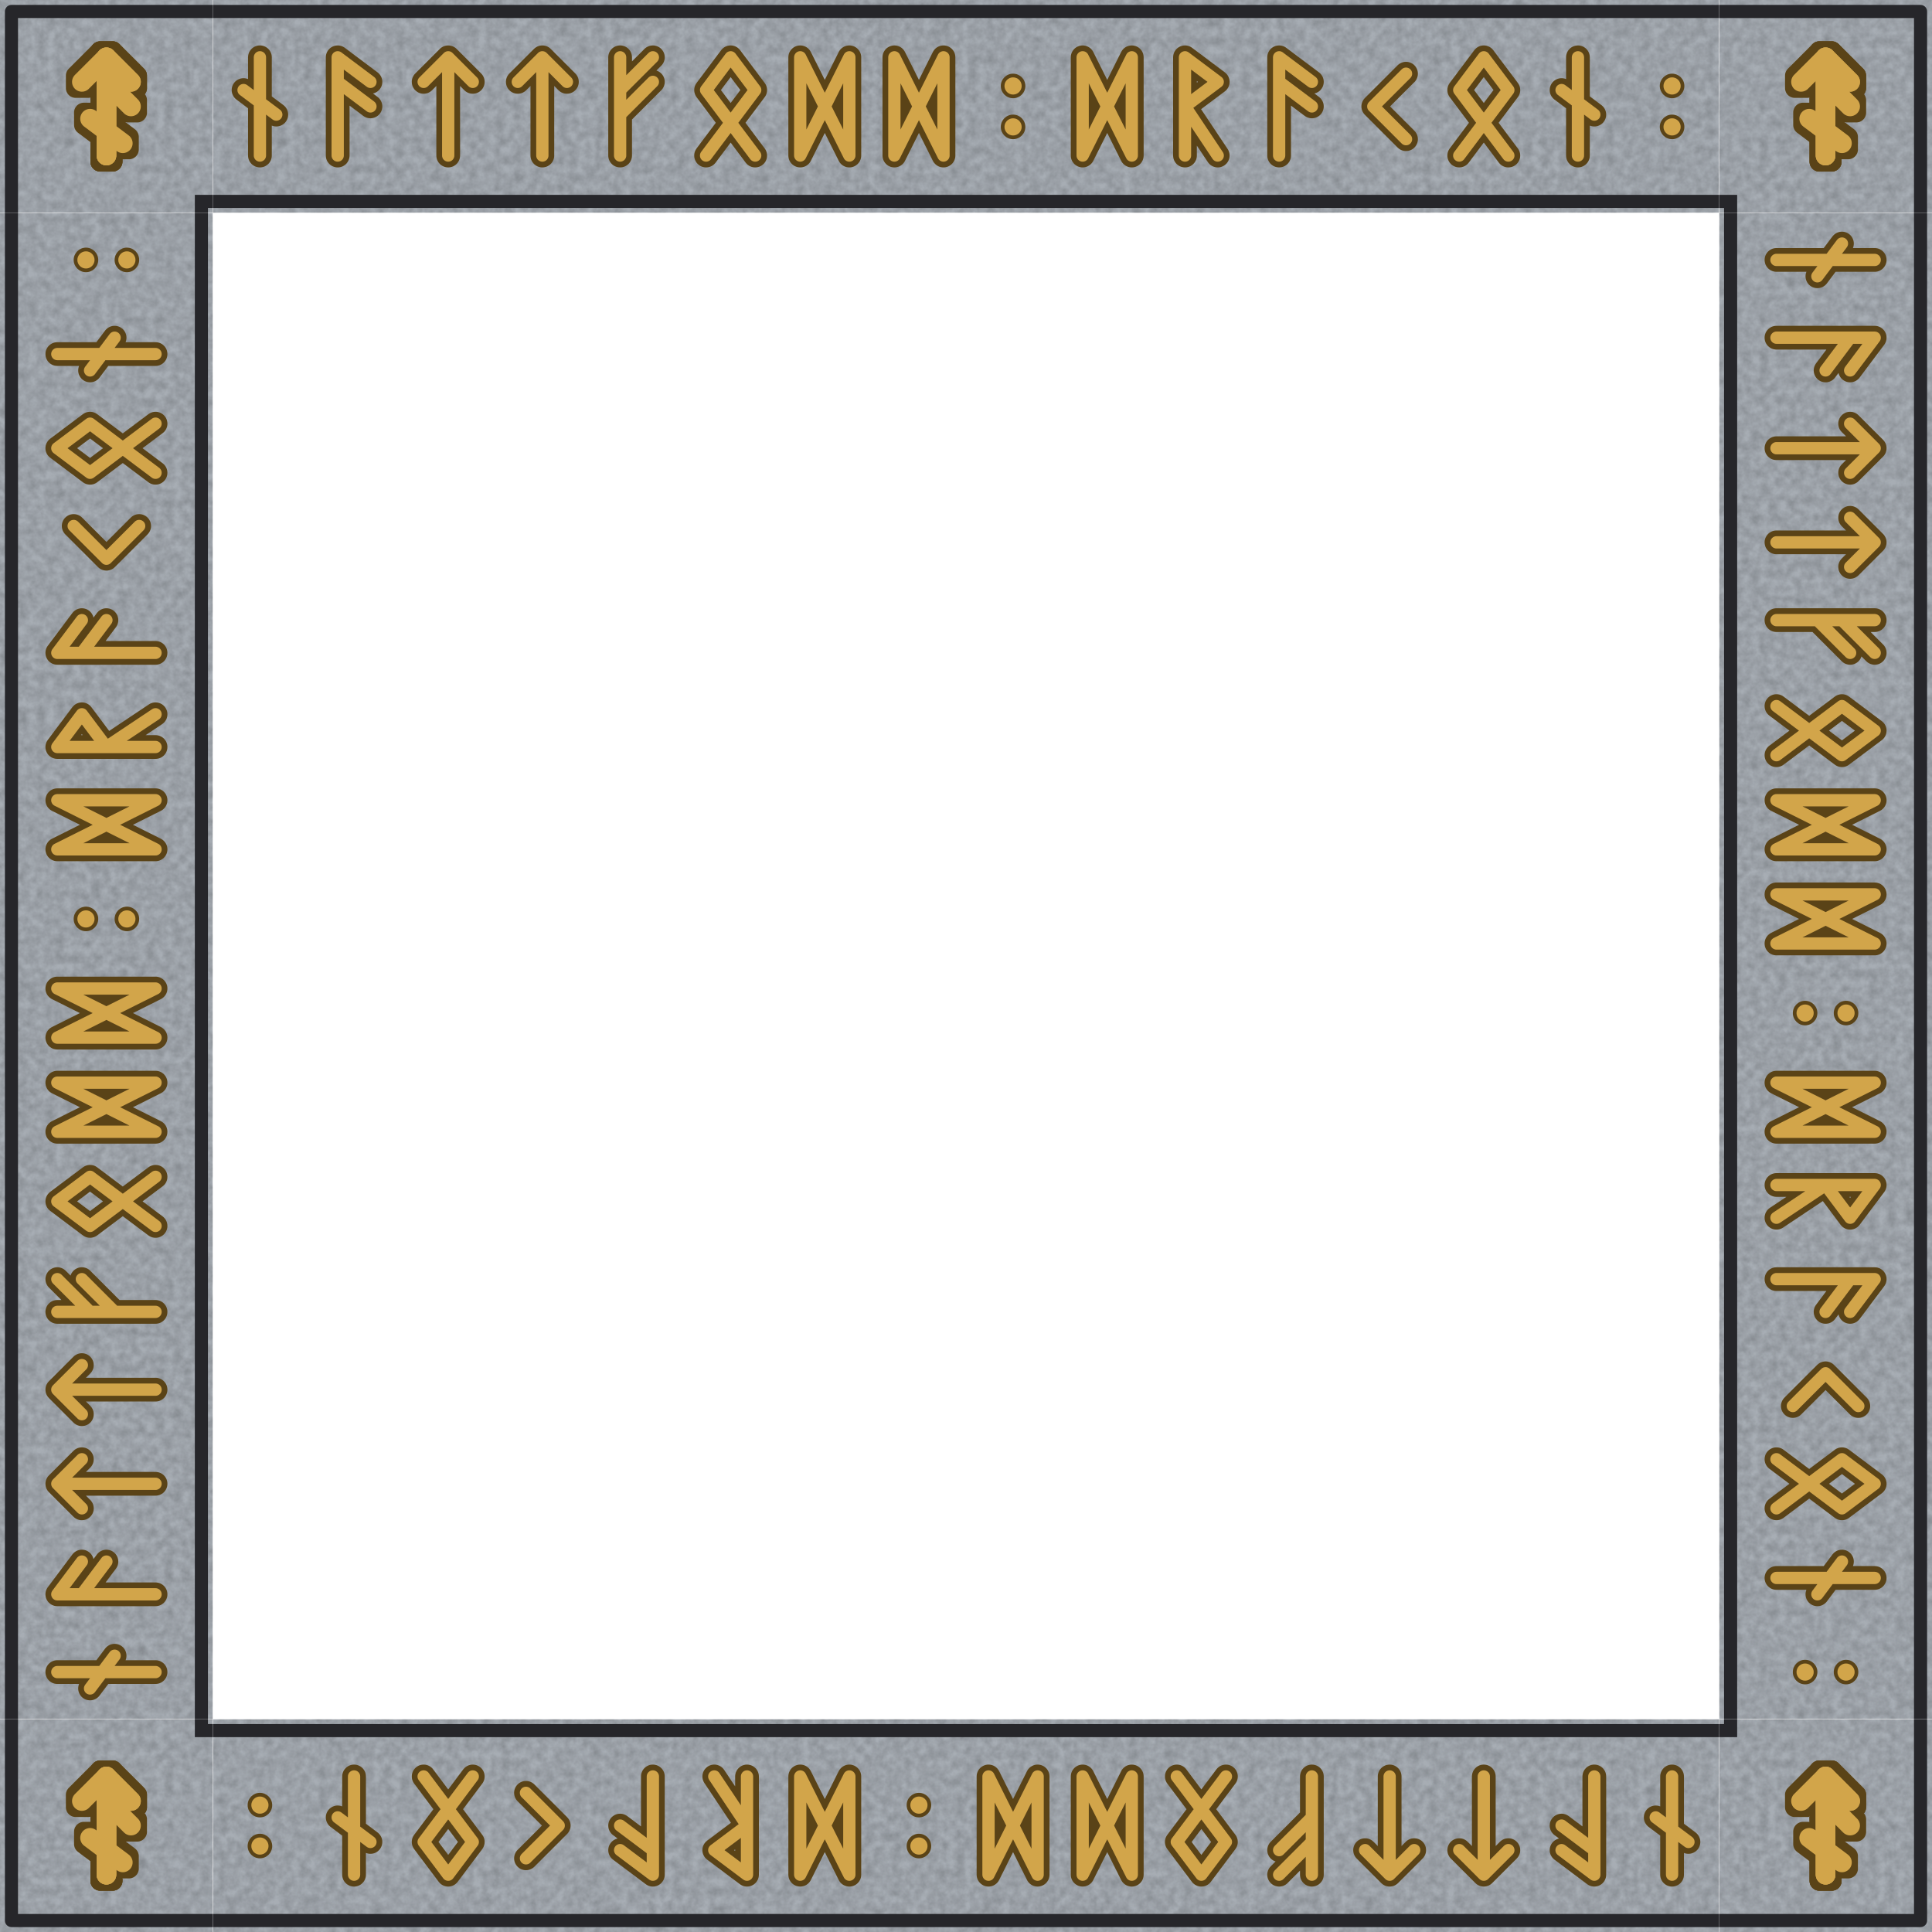
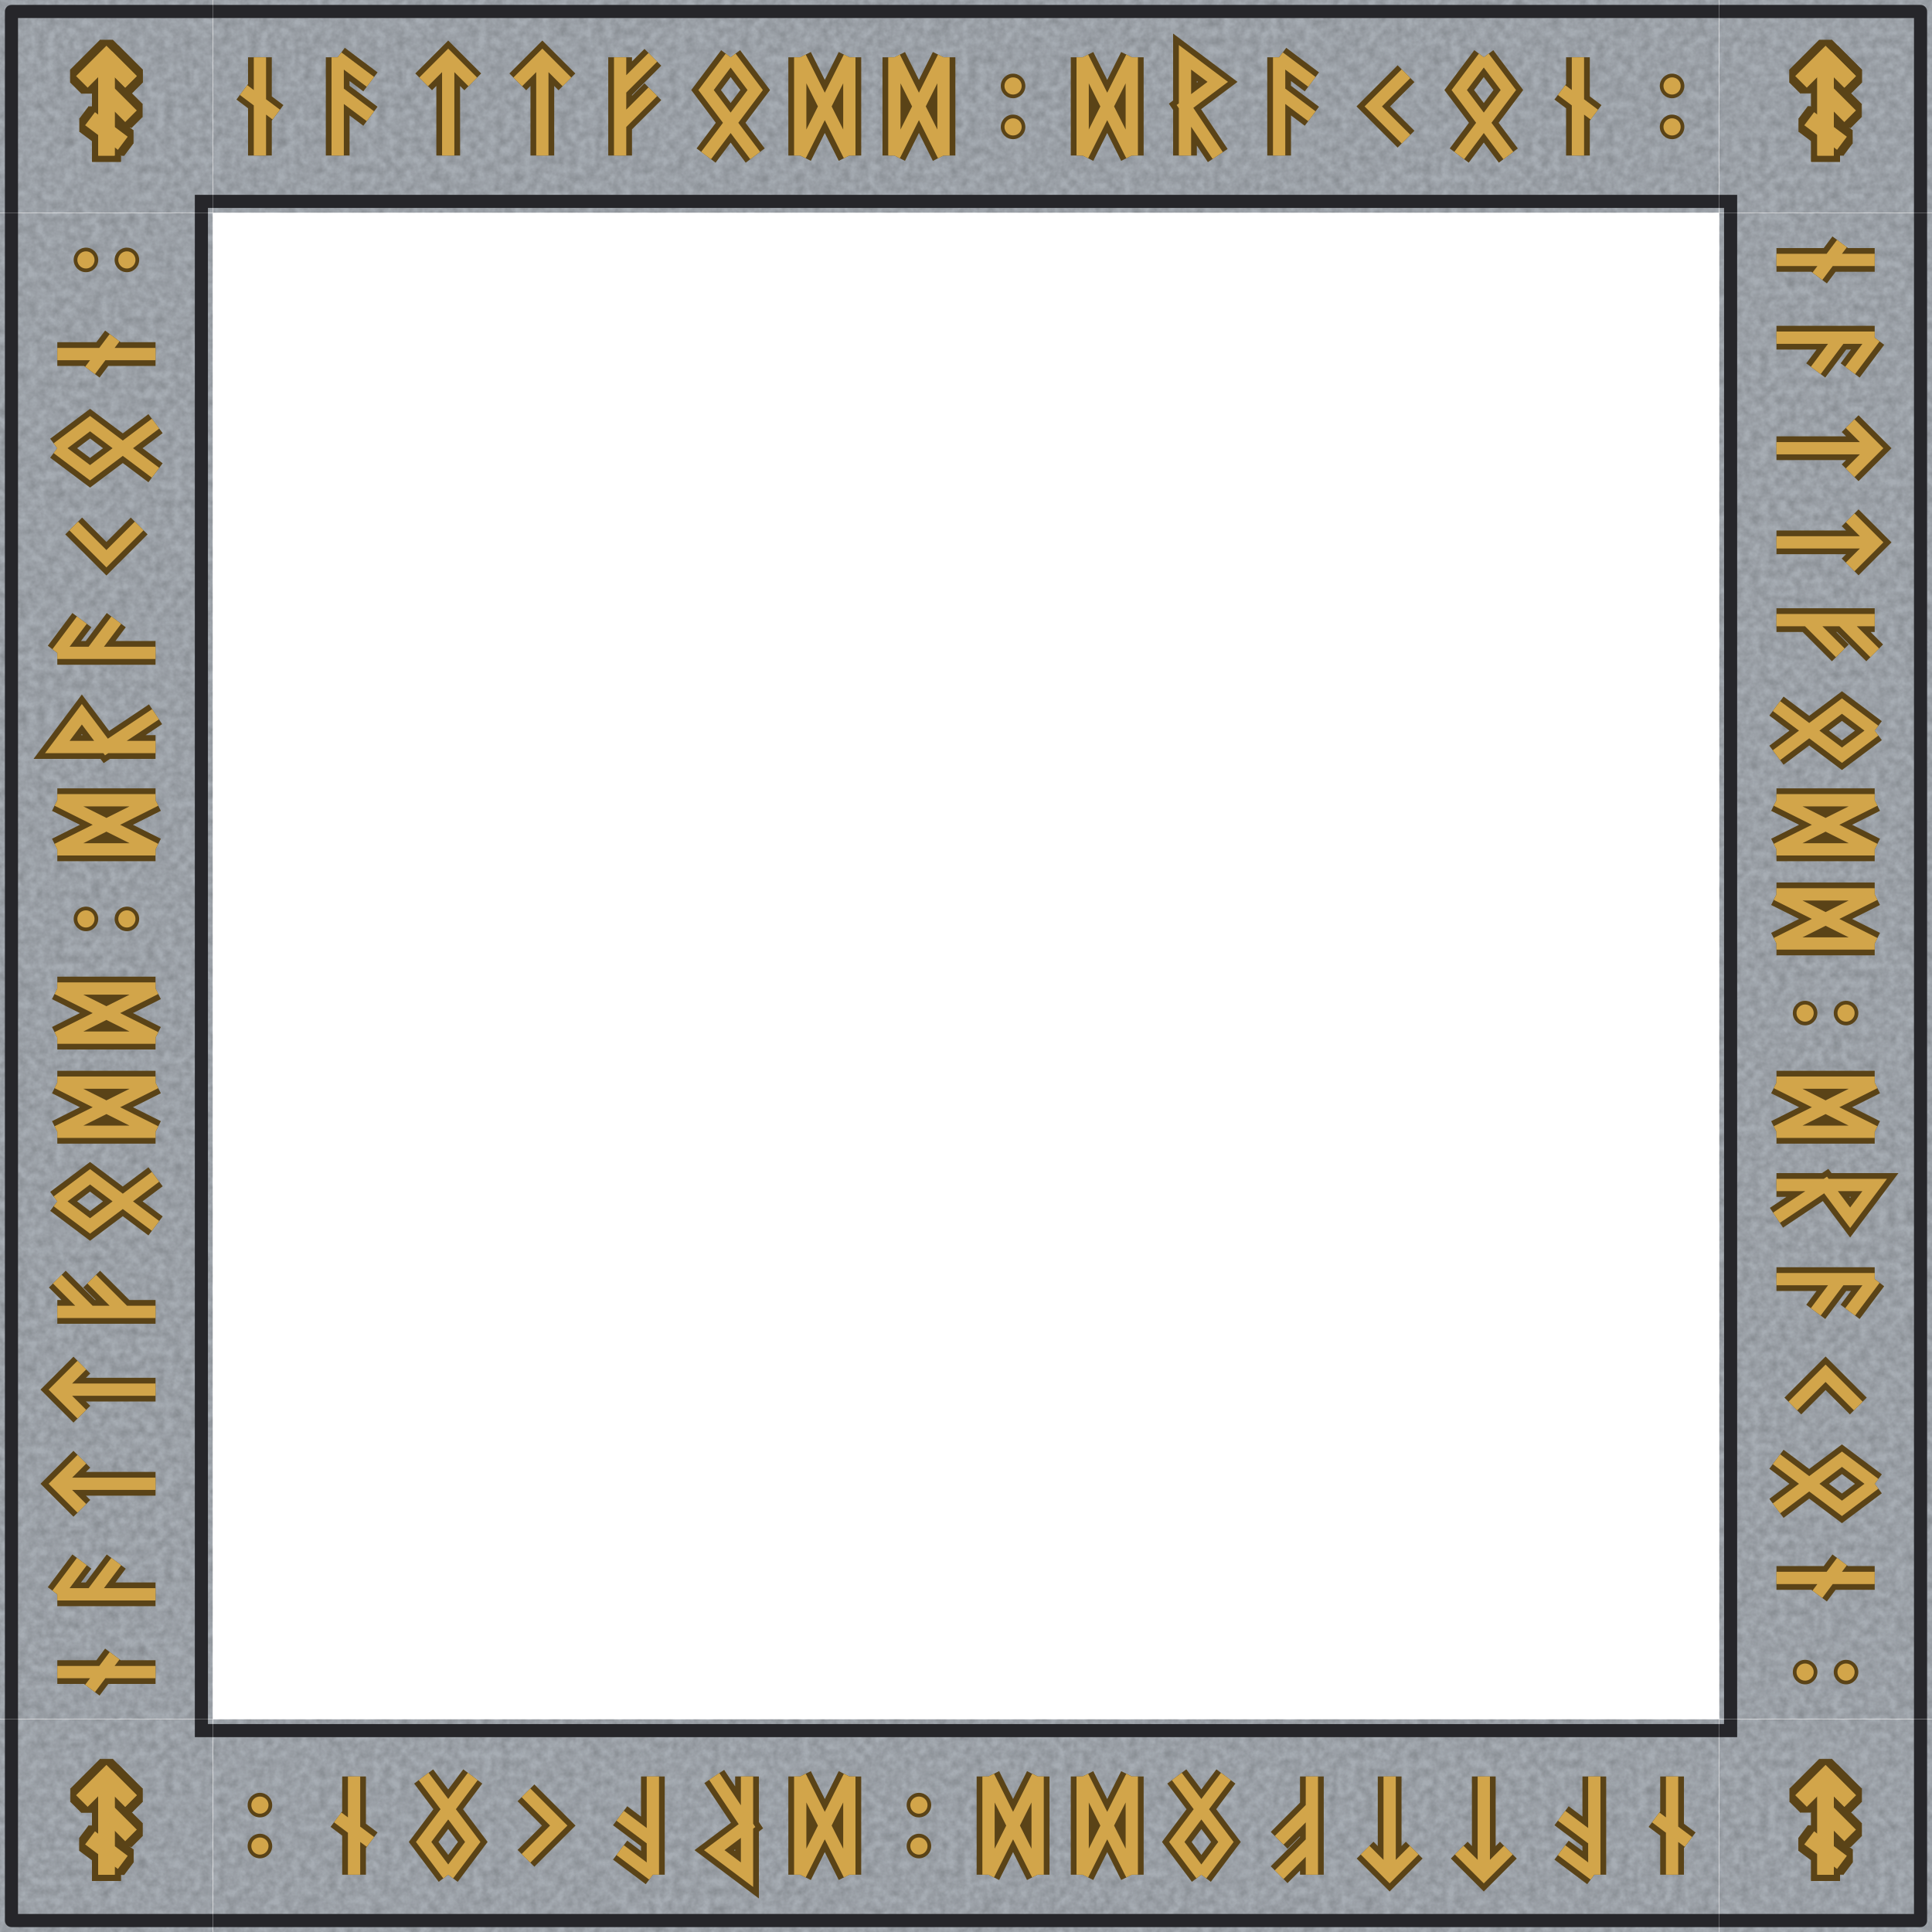
<svg xmlns="http://www.w3.org/2000/svg" width="236" height="236" viewBox="0 0 236 236">
  <defs>
    <filter id="grain-tile" filterUnits="userSpaceOnUse" x="0" y="0" width="184" height="26" color-interpolation-filters="sRGB">
      <feTurbulence type="fractalNoise" baseFrequency="0.9" numOctaves="3" seed="7" stitchTiles="stitch" result="noise" />
      <feColorMatrix in="noise" type="saturate" values="0" result="grey" />
      <feComponentTransfer in="grey" result="grain">
        <feFuncR type="linear" slope="0.35" intercept="0.75" />
        <feFuncG type="linear" slope="0.35" intercept="0.75" />
        <feFuncB type="linear" slope="0.35" intercept="0.75" />
        <feFuncA type="linear" slope="0" intercept="1" />
      </feComponentTransfer>
      <feBlend in="SourceGraphic" in2="grain" mode="multiply" result="textured" />
      <feComposite in="textured" in2="SourceGraphic" operator="in" />
    </filter>
    <filter id="grain-corner" filterUnits="userSpaceOnUse" x="0" y="0" width="26" height="26" color-interpolation-filters="sRGB">
      <feTurbulence type="fractalNoise" baseFrequency="0.9" numOctaves="3" seed="7" stitchTiles="stitch" result="noise" />
      <feColorMatrix in="noise" type="saturate" values="0" result="grey" />
      <feComponentTransfer in="grey" result="grain">
        <feFuncR type="linear" slope="0.35" intercept="0.75" />
        <feFuncG type="linear" slope="0.35" intercept="0.75" />
        <feFuncB type="linear" slope="0.35" intercept="0.75" />
        <feFuncA type="linear" slope="0" intercept="1" />
      </feComponentTransfer>
      <feBlend in="SourceGraphic" in2="grain" mode="multiply" result="textured" />
      <feComposite in="textured" in2="SourceGraphic" operator="in" />
    </filter>
    <filter id="mark" filterUnits="userSpaceOnUse" x="0" y="0" width="26" height="26" color-interpolation-filters="sRGB">
      <feMorphology in="SourceAlpha" operator="dilate" radius="0.7" result="rim" />
      <feFlood flood-color="#5a4317" />
      <feComposite in2="rim" operator="in" result="rimc" />
      <feFlood flood-color="#d2a54a" />
      <feComposite in2="SourceAlpha" operator="in" result="fill" />
      <feMerge>
        <feMergeNode in="rimc" />
        <feMergeNode in="fill" />
      </feMerge>
    </filter>
  </defs>
  <g transform="translate(0,0)">
    <g>
      <rect width="26" height="26" fill="#a7adb4" filter="url(#grain-corner)" />
      <path d="M26,1.4H1.4V26" stroke="#26262a" stroke-width="1.6" fill="none" stroke-linejoin="round" />
      <path d="M26,24.6H24.6V26" stroke="#26262a" stroke-width="1.6" fill="none" />
      <g transform="rotate(0,13.0,13.0)">
        <g filter="url(#mark)">
          <svg x="8.5" y="5.5" width="9" height="15" viewBox="-15 -15 90 150" preserveAspectRatio="none" overflow="visible">
-             <g fill="none" stroke-width="24" stroke-linecap="round" stroke-linejoin="round">
-               <path id="rune-t" stroke="#c9c9c9" d="M30,0V120 M0,30L30,0L60,30" />
-               <path id="rune-a" stroke="#c9c9c9" d="M30,0V120 M30,0L60,30 M30,30L60,60" />
+             <g fill="none" stroke-width="20" stroke-linecap="butt" stroke-linejoin="miter" stroke-miterlimit="4">
+               <path id="rune-t" stroke="#c9c9c9" d="M30,0V120 M0,30L30,0L60,30" />
+               <path id="rune-a" stroke="#c9c9c9" d="M30,0V120 M30,0L60,30 M30,42L60,72" />
              <path id="rune-n" stroke="#c9c9c9" d="M30,0V120 M10,75L50,105" />
            </g>
          </svg>
        </g>
      </g>
    </g>
  </g>
  <g transform="translate(26,0)">
    <g>
      <rect width="184" height="26" fill="#a7adb4" filter="url(#grain-tile)" />
      <path d="M0,1.4H184M0,24.6H184" stroke="#26262a" stroke-width="1.6" />
-       <g fill="none" stroke-linecap="round" stroke-linejoin="round">
-         <path transform="translate(2.75,7.0)" d="M3,0V12M1,4L5,7" stroke="#5a4317" stroke-width="2.9" />
-         <path transform="translate(2.75,7.0)" d="M3,0V12M1,4L5,7" stroke="#d2a54a" stroke-width="1.5" />
-         <path transform="translate(14.25,7.0)" d="M1,0V12M1,0L5,3M1,3L5,6" stroke="#5a4317" stroke-width="2.9" />
-         <path transform="translate(14.25,7.0)" d="M1,0V12M1,0L5,3M1,3L5,6" stroke="#d2a54a" stroke-width="1.5" />
-         <path transform="translate(25.75,7.0)" d="M3,0V12M0,3L3,0L6,3" stroke="#5a4317" stroke-width="2.9" />
-         <path transform="translate(25.75,7.0)" d="M3,0V12M0,3L3,0L6,3" stroke="#d2a54a" stroke-width="1.5" />
-         <path transform="translate(37.25,7.0)" d="M3,0V12M0,3L3,0L6,3" stroke="#5a4317" stroke-width="2.9" />
-         <path transform="translate(37.25,7.0)" d="M3,0V12M0,3L3,0L6,3" stroke="#d2a54a" stroke-width="1.5" />
-         <path transform="translate(48.75,7.0)" d="M1,0V12M1,4L5,0M1,7L5,3" stroke="#5a4317" stroke-width="2.9" />
-         <path transform="translate(48.75,7.0)" d="M1,0V12M1,4L5,0M1,7L5,3" stroke="#d2a54a" stroke-width="1.5" />
-         <path transform="translate(60.25,7.0)" d="M3,0L6,4L0,12M3,0L0,4L6,12" stroke="#5a4317" stroke-width="2.9" />
-         <path transform="translate(60.25,7.0)" d="M3,0L6,4L0,12M3,0L0,4L6,12" stroke="#d2a54a" stroke-width="1.5" />
-         <path transform="translate(71.75,7.0)" d="M0,0V12M6,0V12M0,0L6,12M6,0L0,12" stroke="#5a4317" stroke-width="2.9" />
-         <path transform="translate(71.75,7.0)" d="M0,0V12M6,0V12M0,0L6,12M6,0L0,12" stroke="#d2a54a" stroke-width="1.5" />
-         <path transform="translate(83.25,7.0)" d="M0,0V12M6,0V12M0,0L6,12M6,0L0,12" stroke="#5a4317" stroke-width="2.9" />
-         <path transform="translate(83.25,7.0)" d="M0,0V12M6,0V12M0,0L6,12M6,0L0,12" stroke="#d2a54a" stroke-width="1.5" />
-         <circle cx="97.75" cy="10.5" r="1.5" fill="#5a4317" />
-         <circle cx="97.75" cy="10.5" r="1.05" fill="#d2a54a" />
-         <circle cx="97.75" cy="15.5" r="1.5" fill="#5a4317" />
-         <circle cx="97.75" cy="15.5" r="1.05" fill="#d2a54a" />
-         <path transform="translate(106.25,7.0)" d="M0,0V12M6,0V12M0,0L6,12M6,0L0,12" stroke="#5a4317" stroke-width="2.9" />
-         <path transform="translate(106.25,7.0)" d="M0,0V12M6,0V12M0,0L6,12M6,0L0,12" stroke="#d2a54a" stroke-width="1.5" />
-         <path transform="translate(117.75,7.0)" d="M1,12V0L5,3L1,6L5,12" stroke="#5a4317" stroke-width="2.9" />
-         <path transform="translate(117.75,7.0)" d="M1,12V0L5,3L1,6L5,12" stroke="#d2a54a" stroke-width="1.5" />
-         <path transform="translate(129.25,7.0)" d="M1,0V12M1,0L5,3M1,3L5,6" stroke="#5a4317" stroke-width="2.9" />
-         <path transform="translate(129.25,7.0)" d="M1,0V12M1,0L5,3M1,3L5,6" stroke="#d2a54a" stroke-width="1.5" />
+       <g fill="none" stroke-linecap="butt" stroke-linejoin="miter" stroke-miterlimit="4">
+         <path transform="translate(2.75,7.0)" d="M3,0V12M1,4L5,7" stroke="#5a4317" stroke-width="2.9" />
+         <path transform="translate(2.75,7.0)" d="M3,0V12M1,4L5,7" stroke="#d2a54a" stroke-width="1.5" />
+         <path transform="translate(14.25,7.0)" d="M1,0V12M1,0L5,3M1,4.2L5,7.2" stroke="#5a4317" stroke-width="2.9" />
+         <path transform="translate(14.25,7.0)" d="M1,0V12M1,0L5,3M1,4.2L5,7.2" stroke="#d2a54a" stroke-width="1.5" />
+         <path transform="translate(25.75,7.0)" d="M3,0V12M0,3L3,0L6,3" stroke="#5a4317" stroke-width="2.9" />
+         <path transform="translate(25.75,7.0)" d="M3,0V12M0,3L3,0L6,3" stroke="#d2a54a" stroke-width="1.5" />
+         <path transform="translate(37.25,7.0)" d="M3,0V12M0,3L3,0L6,3" stroke="#5a4317" stroke-width="2.9" />
+         <path transform="translate(37.25,7.0)" d="M3,0V12M0,3L3,0L6,3" stroke="#d2a54a" stroke-width="1.5" />
+         <path transform="translate(48.75,7.0)" d="M1,0V12M1,4L5,0M1,8.2L5,4.2" stroke="#5a4317" stroke-width="2.9" />
+         <path transform="translate(48.75,7.0)" d="M1,0V12M1,4L5,0M1,8.2L5,4.2" stroke="#d2a54a" stroke-width="1.5" />
+         <path transform="translate(60.25,7.0)" d="M3,0L6,4L0,12M3,0L0,4L6,12" stroke="#5a4317" stroke-width="2.9" />
+         <path transform="translate(60.25,7.0)" d="M3,0L6,4L0,12M3,0L0,4L6,12" stroke="#d2a54a" stroke-width="1.5" />
+         <path transform="translate(71.75,7.0)" d="M0,0V12M6,0V12M0,0L6,12M6,0L0,12" stroke="#5a4317" stroke-width="2.9" />
+         <path transform="translate(71.75,7.0)" d="M0,0V12M6,0V12M0,0L6,12M6,0L0,12" stroke="#d2a54a" stroke-width="1.5" />
+         <path transform="translate(83.25,7.0)" d="M0,0V12M6,0V12M0,0L6,12M6,0L0,12" stroke="#5a4317" stroke-width="2.9" />
+         <path transform="translate(83.25,7.0)" d="M0,0V12M6,0V12M0,0L6,12M6,0L0,12" stroke="#d2a54a" stroke-width="1.5" />
+         <circle cx="97.75" cy="10.5" r="1.5" fill="#5a4317" />
+         <circle cx="97.75" cy="10.5" r="1.05" fill="#d2a54a" />
+         <circle cx="97.75" cy="15.5" r="1.5" fill="#5a4317" />
+         <circle cx="97.75" cy="15.5" r="1.05" fill="#d2a54a" />
+         <path transform="translate(106.25,7.0)" d="M0,0V12M6,0V12M0,0L6,12M6,0L0,12" stroke="#5a4317" stroke-width="2.9" />
+         <path transform="translate(106.25,7.0)" d="M0,0V12M6,0V12M0,0L6,12M6,0L0,12" stroke="#d2a54a" stroke-width="1.5" />
+         <path transform="translate(117.75,7.0)" d="M1,12V0L5,3L1,6L5,12" stroke="#5a4317" stroke-width="2.9" />
+         <path transform="translate(117.75,7.0)" d="M1,12V0L5,3L1,6L5,12" stroke="#d2a54a" stroke-width="1.5" />
+         <path transform="translate(129.25,7.0)" d="M1,0V12M1,0L5,3M1,4.2L5,7.2" stroke="#5a4317" stroke-width="2.9" />
+         <path transform="translate(129.25,7.0)" d="M1,0V12M1,0L5,3M1,4.2L5,7.2" stroke="#d2a54a" stroke-width="1.5" />
        <path transform="translate(140.75,7.0)" d="M5,2L1,6L5,10" stroke="#5a4317" stroke-width="2.9" />
        <path transform="translate(140.75,7.0)" d="M5,2L1,6L5,10" stroke="#d2a54a" stroke-width="1.5" />
        <path transform="translate(152.25,7.0)" d="M3,0L6,4L0,12M3,0L0,4L6,12" stroke="#5a4317" stroke-width="2.9" />
        <path transform="translate(152.25,7.0)" d="M3,0L6,4L0,12M3,0L0,4L6,12" stroke="#d2a54a" stroke-width="1.5" />
        <path transform="translate(163.75,7.0)" d="M3,0V12M1,4L5,7" stroke="#5a4317" stroke-width="2.9" />
        <path transform="translate(163.75,7.0)" d="M3,0V12M1,4L5,7" stroke="#d2a54a" stroke-width="1.5" />
        <circle cx="178.25" cy="10.5" r="1.5" fill="#5a4317" />
        <circle cx="178.25" cy="10.5" r="1.05" fill="#d2a54a" />
        <circle cx="178.25" cy="15.5" r="1.5" fill="#5a4317" />
        <circle cx="178.25" cy="15.5" r="1.05" fill="#d2a54a" />
      </g>
    </g>
  </g>
  <g transform="translate(236,0) rotate(90)">
    <g>
      <rect width="26" height="26" fill="#a7adb4" filter="url(#grain-corner)" />
      <path d="M26,1.4H1.4V26" stroke="#26262a" stroke-width="1.6" fill="none" stroke-linejoin="round" />
      <path d="M26,24.6H24.6V26" stroke="#26262a" stroke-width="1.6" fill="none" />
      <g transform="rotate(-90,13.0,13.0)">
        <g filter="url(#mark)">
          <svg x="8.5" y="5.5" width="9" height="15" viewBox="-15 -15 90 150" preserveAspectRatio="none" overflow="visible">
-             <g fill="none" stroke-width="24" stroke-linecap="round" stroke-linejoin="round">
-               <path id="rune-t" stroke="#c9c9c9" d="M30,0V120 M0,30L30,0L60,30" />
-               <path id="rune-a" stroke="#c9c9c9" d="M30,0V120 M30,0L60,30 M30,30L60,60" />
+             <g fill="none" stroke-width="20" stroke-linecap="butt" stroke-linejoin="miter" stroke-miterlimit="4">
+               <path id="rune-t" stroke="#c9c9c9" d="M30,0V120 M0,30L30,0L60,30" />
+               <path id="rune-a" stroke="#c9c9c9" d="M30,0V120 M30,0L60,30 M30,42L60,72" />
              <path id="rune-n" stroke="#c9c9c9" d="M30,0V120 M10,75L50,105" />
            </g>
          </svg>
        </g>
      </g>
    </g>
  </g>
  <g transform="translate(236,26) rotate(90)">
    <g>
      <rect width="184" height="26" fill="#a7adb4" filter="url(#grain-tile)" />
      <path d="M0,1.4H184M0,24.6H184" stroke="#26262a" stroke-width="1.6" />
-       <g fill="none" stroke-linecap="round" stroke-linejoin="round">
-         <path transform="translate(2.75,7.0)" d="M3,0V12M1,4L5,7" stroke="#5a4317" stroke-width="2.9" />
-         <path transform="translate(2.75,7.0)" d="M3,0V12M1,4L5,7" stroke="#d2a54a" stroke-width="1.5" />
-         <path transform="translate(14.25,7.0)" d="M1,0V12M1,0L5,3M1,3L5,6" stroke="#5a4317" stroke-width="2.9" />
-         <path transform="translate(14.25,7.0)" d="M1,0V12M1,0L5,3M1,3L5,6" stroke="#d2a54a" stroke-width="1.5" />
-         <path transform="translate(25.75,7.0)" d="M3,0V12M0,3L3,0L6,3" stroke="#5a4317" stroke-width="2.9" />
-         <path transform="translate(25.75,7.0)" d="M3,0V12M0,3L3,0L6,3" stroke="#d2a54a" stroke-width="1.5" />
-         <path transform="translate(37.25,7.0)" d="M3,0V12M0,3L3,0L6,3" stroke="#5a4317" stroke-width="2.9" />
-         <path transform="translate(37.25,7.0)" d="M3,0V12M0,3L3,0L6,3" stroke="#d2a54a" stroke-width="1.5" />
-         <path transform="translate(48.75,7.0)" d="M1,0V12M1,4L5,0M1,7L5,3" stroke="#5a4317" stroke-width="2.9" />
-         <path transform="translate(48.75,7.0)" d="M1,0V12M1,4L5,0M1,7L5,3" stroke="#d2a54a" stroke-width="1.5" />
-         <path transform="translate(60.25,7.0)" d="M3,0L6,4L0,12M3,0L0,4L6,12" stroke="#5a4317" stroke-width="2.9" />
-         <path transform="translate(60.25,7.0)" d="M3,0L6,4L0,12M3,0L0,4L6,12" stroke="#d2a54a" stroke-width="1.5" />
-         <path transform="translate(71.75,7.0)" d="M0,0V12M6,0V12M0,0L6,12M6,0L0,12" stroke="#5a4317" stroke-width="2.9" />
-         <path transform="translate(71.75,7.0)" d="M0,0V12M6,0V12M0,0L6,12M6,0L0,12" stroke="#d2a54a" stroke-width="1.5" />
-         <path transform="translate(83.25,7.0)" d="M0,0V12M6,0V12M0,0L6,12M6,0L0,12" stroke="#5a4317" stroke-width="2.9" />
-         <path transform="translate(83.25,7.0)" d="M0,0V12M6,0V12M0,0L6,12M6,0L0,12" stroke="#d2a54a" stroke-width="1.5" />
-         <circle cx="97.75" cy="10.5" r="1.5" fill="#5a4317" />
-         <circle cx="97.75" cy="10.5" r="1.05" fill="#d2a54a" />
-         <circle cx="97.75" cy="15.5" r="1.5" fill="#5a4317" />
-         <circle cx="97.75" cy="15.5" r="1.05" fill="#d2a54a" />
-         <path transform="translate(106.25,7.0)" d="M0,0V12M6,0V12M0,0L6,12M6,0L0,12" stroke="#5a4317" stroke-width="2.9" />
-         <path transform="translate(106.25,7.0)" d="M0,0V12M6,0V12M0,0L6,12M6,0L0,12" stroke="#d2a54a" stroke-width="1.5" />
-         <path transform="translate(117.75,7.0)" d="M1,12V0L5,3L1,6L5,12" stroke="#5a4317" stroke-width="2.9" />
-         <path transform="translate(117.75,7.0)" d="M1,12V0L5,3L1,6L5,12" stroke="#d2a54a" stroke-width="1.5" />
-         <path transform="translate(129.25,7.0)" d="M1,0V12M1,0L5,3M1,3L5,6" stroke="#5a4317" stroke-width="2.9" />
-         <path transform="translate(129.25,7.0)" d="M1,0V12M1,0L5,3M1,3L5,6" stroke="#d2a54a" stroke-width="1.5" />
+       <g fill="none" stroke-linecap="butt" stroke-linejoin="miter" stroke-miterlimit="4">
+         <path transform="translate(2.75,7.0)" d="M3,0V12M1,4L5,7" stroke="#5a4317" stroke-width="2.9" />
+         <path transform="translate(2.75,7.0)" d="M3,0V12M1,4L5,7" stroke="#d2a54a" stroke-width="1.5" />
+         <path transform="translate(14.25,7.0)" d="M1,0V12M1,0L5,3M1,4.2L5,7.2" stroke="#5a4317" stroke-width="2.9" />
+         <path transform="translate(14.25,7.0)" d="M1,0V12M1,0L5,3M1,4.2L5,7.2" stroke="#d2a54a" stroke-width="1.5" />
+         <path transform="translate(25.75,7.0)" d="M3,0V12M0,3L3,0L6,3" stroke="#5a4317" stroke-width="2.9" />
+         <path transform="translate(25.75,7.0)" d="M3,0V12M0,3L3,0L6,3" stroke="#d2a54a" stroke-width="1.5" />
+         <path transform="translate(37.25,7.0)" d="M3,0V12M0,3L3,0L6,3" stroke="#5a4317" stroke-width="2.9" />
+         <path transform="translate(37.25,7.0)" d="M3,0V12M0,3L3,0L6,3" stroke="#d2a54a" stroke-width="1.5" />
+         <path transform="translate(48.75,7.0)" d="M1,0V12M1,4L5,0M1,8.2L5,4.2" stroke="#5a4317" stroke-width="2.9" />
+         <path transform="translate(48.75,7.0)" d="M1,0V12M1,4L5,0M1,8.2L5,4.2" stroke="#d2a54a" stroke-width="1.5" />
+         <path transform="translate(60.25,7.0)" d="M3,0L6,4L0,12M3,0L0,4L6,12" stroke="#5a4317" stroke-width="2.9" />
+         <path transform="translate(60.25,7.0)" d="M3,0L6,4L0,12M3,0L0,4L6,12" stroke="#d2a54a" stroke-width="1.5" />
+         <path transform="translate(71.75,7.0)" d="M0,0V12M6,0V12M0,0L6,12M6,0L0,12" stroke="#5a4317" stroke-width="2.9" />
+         <path transform="translate(71.75,7.0)" d="M0,0V12M6,0V12M0,0L6,12M6,0L0,12" stroke="#d2a54a" stroke-width="1.5" />
+         <path transform="translate(83.25,7.0)" d="M0,0V12M6,0V12M0,0L6,12M6,0L0,12" stroke="#5a4317" stroke-width="2.9" />
+         <path transform="translate(83.25,7.0)" d="M0,0V12M6,0V12M0,0L6,12M6,0L0,12" stroke="#d2a54a" stroke-width="1.5" />
+         <circle cx="97.75" cy="10.5" r="1.5" fill="#5a4317" />
+         <circle cx="97.75" cy="10.5" r="1.05" fill="#d2a54a" />
+         <circle cx="97.75" cy="15.5" r="1.5" fill="#5a4317" />
+         <circle cx="97.75" cy="15.5" r="1.05" fill="#d2a54a" />
+         <path transform="translate(106.25,7.0)" d="M0,0V12M6,0V12M0,0L6,12M6,0L0,12" stroke="#5a4317" stroke-width="2.9" />
+         <path transform="translate(106.25,7.0)" d="M0,0V12M6,0V12M0,0L6,12M6,0L0,12" stroke="#d2a54a" stroke-width="1.5" />
+         <path transform="translate(117.75,7.0)" d="M1,12V0L5,3L1,6L5,12" stroke="#5a4317" stroke-width="2.9" />
+         <path transform="translate(117.75,7.0)" d="M1,12V0L5,3L1,6L5,12" stroke="#d2a54a" stroke-width="1.5" />
+         <path transform="translate(129.25,7.0)" d="M1,0V12M1,0L5,3M1,4.2L5,7.2" stroke="#5a4317" stroke-width="2.9" />
+         <path transform="translate(129.25,7.0)" d="M1,0V12M1,0L5,3M1,4.2L5,7.2" stroke="#d2a54a" stroke-width="1.5" />
        <path transform="translate(140.75,7.0)" d="M5,2L1,6L5,10" stroke="#5a4317" stroke-width="2.9" />
        <path transform="translate(140.75,7.0)" d="M5,2L1,6L5,10" stroke="#d2a54a" stroke-width="1.5" />
        <path transform="translate(152.25,7.0)" d="M3,0L6,4L0,12M3,0L0,4L6,12" stroke="#5a4317" stroke-width="2.9" />
        <path transform="translate(152.25,7.0)" d="M3,0L6,4L0,12M3,0L0,4L6,12" stroke="#d2a54a" stroke-width="1.5" />
        <path transform="translate(163.75,7.0)" d="M3,0V12M1,4L5,7" stroke="#5a4317" stroke-width="2.9" />
        <path transform="translate(163.75,7.0)" d="M3,0V12M1,4L5,7" stroke="#d2a54a" stroke-width="1.5" />
        <circle cx="178.25" cy="10.5" r="1.5" fill="#5a4317" />
        <circle cx="178.25" cy="10.5" r="1.05" fill="#d2a54a" />
        <circle cx="178.25" cy="15.5" r="1.5" fill="#5a4317" />
        <circle cx="178.25" cy="15.5" r="1.05" fill="#d2a54a" />
      </g>
    </g>
  </g>
  <g transform="translate(236,236) rotate(180)">
    <g>
      <rect width="26" height="26" fill="#a7adb4" filter="url(#grain-corner)" />
      <path d="M26,1.4H1.4V26" stroke="#26262a" stroke-width="1.6" fill="none" stroke-linejoin="round" />
      <path d="M26,24.6H24.6V26" stroke="#26262a" stroke-width="1.6" fill="none" />
      <g transform="rotate(-180,13.0,13.0)">
        <g filter="url(#mark)">
          <svg x="8.5" y="5.5" width="9" height="15" viewBox="-15 -15 90 150" preserveAspectRatio="none" overflow="visible">
-             <g fill="none" stroke-width="24" stroke-linecap="round" stroke-linejoin="round">
-               <path id="rune-t" stroke="#c9c9c9" d="M30,0V120 M0,30L30,0L60,30" />
-               <path id="rune-a" stroke="#c9c9c9" d="M30,0V120 M30,0L60,30 M30,30L60,60" />
+             <g fill="none" stroke-width="20" stroke-linecap="butt" stroke-linejoin="miter" stroke-miterlimit="4">
+               <path id="rune-t" stroke="#c9c9c9" d="M30,0V120 M0,30L30,0L60,30" />
+               <path id="rune-a" stroke="#c9c9c9" d="M30,0V120 M30,0L60,30 M30,42L60,72" />
              <path id="rune-n" stroke="#c9c9c9" d="M30,0V120 M10,75L50,105" />
            </g>
          </svg>
        </g>
      </g>
    </g>
  </g>
  <g transform="translate(210,236) rotate(180)">
    <g>
      <rect width="184" height="26" fill="#a7adb4" filter="url(#grain-tile)" />
      <path d="M0,1.4H184M0,24.6H184" stroke="#26262a" stroke-width="1.6" />
-       <g fill="none" stroke-linecap="round" stroke-linejoin="round">
-         <path transform="translate(2.75,7.0)" d="M3,0V12M1,4L5,7" stroke="#5a4317" stroke-width="2.9" />
-         <path transform="translate(2.75,7.0)" d="M3,0V12M1,4L5,7" stroke="#d2a54a" stroke-width="1.5" />
-         <path transform="translate(14.25,7.0)" d="M1,0V12M1,0L5,3M1,3L5,6" stroke="#5a4317" stroke-width="2.9" />
-         <path transform="translate(14.25,7.0)" d="M1,0V12M1,0L5,3M1,3L5,6" stroke="#d2a54a" stroke-width="1.5" />
-         <path transform="translate(25.75,7.0)" d="M3,0V12M0,3L3,0L6,3" stroke="#5a4317" stroke-width="2.9" />
-         <path transform="translate(25.75,7.0)" d="M3,0V12M0,3L3,0L6,3" stroke="#d2a54a" stroke-width="1.5" />
-         <path transform="translate(37.25,7.0)" d="M3,0V12M0,3L3,0L6,3" stroke="#5a4317" stroke-width="2.9" />
-         <path transform="translate(37.25,7.0)" d="M3,0V12M0,3L3,0L6,3" stroke="#d2a54a" stroke-width="1.5" />
-         <path transform="translate(48.75,7.0)" d="M1,0V12M1,4L5,0M1,7L5,3" stroke="#5a4317" stroke-width="2.9" />
-         <path transform="translate(48.75,7.0)" d="M1,0V12M1,4L5,0M1,7L5,3" stroke="#d2a54a" stroke-width="1.5" />
-         <path transform="translate(60.25,7.0)" d="M3,0L6,4L0,12M3,0L0,4L6,12" stroke="#5a4317" stroke-width="2.9" />
-         <path transform="translate(60.25,7.0)" d="M3,0L6,4L0,12M3,0L0,4L6,12" stroke="#d2a54a" stroke-width="1.5" />
-         <path transform="translate(71.75,7.0)" d="M0,0V12M6,0V12M0,0L6,12M6,0L0,12" stroke="#5a4317" stroke-width="2.9" />
-         <path transform="translate(71.75,7.0)" d="M0,0V12M6,0V12M0,0L6,12M6,0L0,12" stroke="#d2a54a" stroke-width="1.5" />
-         <path transform="translate(83.25,7.0)" d="M0,0V12M6,0V12M0,0L6,12M6,0L0,12" stroke="#5a4317" stroke-width="2.9" />
-         <path transform="translate(83.25,7.0)" d="M0,0V12M6,0V12M0,0L6,12M6,0L0,12" stroke="#d2a54a" stroke-width="1.5" />
-         <circle cx="97.75" cy="10.5" r="1.5" fill="#5a4317" />
-         <circle cx="97.75" cy="10.5" r="1.05" fill="#d2a54a" />
-         <circle cx="97.75" cy="15.5" r="1.5" fill="#5a4317" />
-         <circle cx="97.75" cy="15.5" r="1.05" fill="#d2a54a" />
-         <path transform="translate(106.25,7.0)" d="M0,0V12M6,0V12M0,0L6,12M6,0L0,12" stroke="#5a4317" stroke-width="2.9" />
-         <path transform="translate(106.25,7.0)" d="M0,0V12M6,0V12M0,0L6,12M6,0L0,12" stroke="#d2a54a" stroke-width="1.5" />
-         <path transform="translate(117.75,7.0)" d="M1,12V0L5,3L1,6L5,12" stroke="#5a4317" stroke-width="2.9" />
-         <path transform="translate(117.75,7.0)" d="M1,12V0L5,3L1,6L5,12" stroke="#d2a54a" stroke-width="1.5" />
-         <path transform="translate(129.25,7.0)" d="M1,0V12M1,0L5,3M1,3L5,6" stroke="#5a4317" stroke-width="2.9" />
-         <path transform="translate(129.25,7.0)" d="M1,0V12M1,0L5,3M1,3L5,6" stroke="#d2a54a" stroke-width="1.5" />
+       <g fill="none" stroke-linecap="butt" stroke-linejoin="miter" stroke-miterlimit="4">
+         <path transform="translate(2.75,7.0)" d="M3,0V12M1,4L5,7" stroke="#5a4317" stroke-width="2.9" />
+         <path transform="translate(2.75,7.0)" d="M3,0V12M1,4L5,7" stroke="#d2a54a" stroke-width="1.5" />
+         <path transform="translate(14.25,7.0)" d="M1,0V12M1,0L5,3M1,4.2L5,7.2" stroke="#5a4317" stroke-width="2.9" />
+         <path transform="translate(14.25,7.0)" d="M1,0V12M1,0L5,3M1,4.2L5,7.2" stroke="#d2a54a" stroke-width="1.5" />
+         <path transform="translate(25.75,7.0)" d="M3,0V12M0,3L3,0L6,3" stroke="#5a4317" stroke-width="2.9" />
+         <path transform="translate(25.75,7.0)" d="M3,0V12M0,3L3,0L6,3" stroke="#d2a54a" stroke-width="1.5" />
+         <path transform="translate(37.25,7.0)" d="M3,0V12M0,3L3,0L6,3" stroke="#5a4317" stroke-width="2.9" />
+         <path transform="translate(37.25,7.0)" d="M3,0V12M0,3L3,0L6,3" stroke="#d2a54a" stroke-width="1.5" />
+         <path transform="translate(48.75,7.0)" d="M1,0V12M1,4L5,0M1,8.2L5,4.2" stroke="#5a4317" stroke-width="2.9" />
+         <path transform="translate(48.75,7.0)" d="M1,0V12M1,4L5,0M1,8.2L5,4.2" stroke="#d2a54a" stroke-width="1.5" />
+         <path transform="translate(60.25,7.0)" d="M3,0L6,4L0,12M3,0L0,4L6,12" stroke="#5a4317" stroke-width="2.9" />
+         <path transform="translate(60.25,7.0)" d="M3,0L6,4L0,12M3,0L0,4L6,12" stroke="#d2a54a" stroke-width="1.5" />
+         <path transform="translate(71.75,7.0)" d="M0,0V12M6,0V12M0,0L6,12M6,0L0,12" stroke="#5a4317" stroke-width="2.9" />
+         <path transform="translate(71.75,7.0)" d="M0,0V12M6,0V12M0,0L6,12M6,0L0,12" stroke="#d2a54a" stroke-width="1.5" />
+         <path transform="translate(83.25,7.0)" d="M0,0V12M6,0V12M0,0L6,12M6,0L0,12" stroke="#5a4317" stroke-width="2.9" />
+         <path transform="translate(83.25,7.0)" d="M0,0V12M6,0V12M0,0L6,12M6,0L0,12" stroke="#d2a54a" stroke-width="1.5" />
+         <circle cx="97.75" cy="10.5" r="1.5" fill="#5a4317" />
+         <circle cx="97.75" cy="10.5" r="1.05" fill="#d2a54a" />
+         <circle cx="97.75" cy="15.5" r="1.5" fill="#5a4317" />
+         <circle cx="97.75" cy="15.5" r="1.05" fill="#d2a54a" />
+         <path transform="translate(106.25,7.0)" d="M0,0V12M6,0V12M0,0L6,12M6,0L0,12" stroke="#5a4317" stroke-width="2.9" />
+         <path transform="translate(106.25,7.0)" d="M0,0V12M6,0V12M0,0L6,12M6,0L0,12" stroke="#d2a54a" stroke-width="1.5" />
+         <path transform="translate(117.75,7.0)" d="M1,12V0L5,3L1,6L5,12" stroke="#5a4317" stroke-width="2.9" />
+         <path transform="translate(117.75,7.0)" d="M1,12V0L5,3L1,6L5,12" stroke="#d2a54a" stroke-width="1.5" />
+         <path transform="translate(129.25,7.0)" d="M1,0V12M1,0L5,3M1,4.2L5,7.2" stroke="#5a4317" stroke-width="2.9" />
+         <path transform="translate(129.25,7.0)" d="M1,0V12M1,0L5,3M1,4.2L5,7.2" stroke="#d2a54a" stroke-width="1.5" />
        <path transform="translate(140.75,7.0)" d="M5,2L1,6L5,10" stroke="#5a4317" stroke-width="2.9" />
        <path transform="translate(140.75,7.0)" d="M5,2L1,6L5,10" stroke="#d2a54a" stroke-width="1.5" />
        <path transform="translate(152.25,7.0)" d="M3,0L6,4L0,12M3,0L0,4L6,12" stroke="#5a4317" stroke-width="2.9" />
        <path transform="translate(152.25,7.0)" d="M3,0L6,4L0,12M3,0L0,4L6,12" stroke="#d2a54a" stroke-width="1.5" />
        <path transform="translate(163.75,7.0)" d="M3,0V12M1,4L5,7" stroke="#5a4317" stroke-width="2.9" />
        <path transform="translate(163.75,7.0)" d="M3,0V12M1,4L5,7" stroke="#d2a54a" stroke-width="1.5" />
        <circle cx="178.25" cy="10.5" r="1.5" fill="#5a4317" />
        <circle cx="178.25" cy="10.5" r="1.05" fill="#d2a54a" />
        <circle cx="178.25" cy="15.5" r="1.5" fill="#5a4317" />
        <circle cx="178.25" cy="15.5" r="1.05" fill="#d2a54a" />
      </g>
    </g>
  </g>
  <g transform="translate(0,236) rotate(270)">
    <g>
      <rect width="26" height="26" fill="#a7adb4" filter="url(#grain-corner)" />
      <path d="M26,1.4H1.4V26" stroke="#26262a" stroke-width="1.6" fill="none" stroke-linejoin="round" />
      <path d="M26,24.6H24.6V26" stroke="#26262a" stroke-width="1.6" fill="none" />
      <g transform="rotate(-270,13.0,13.0)">
        <g filter="url(#mark)">
          <svg x="8.5" y="5.5" width="9" height="15" viewBox="-15 -15 90 150" preserveAspectRatio="none" overflow="visible">
-             <g fill="none" stroke-width="24" stroke-linecap="round" stroke-linejoin="round">
-               <path id="rune-t" stroke="#c9c9c9" d="M30,0V120 M0,30L30,0L60,30" />
-               <path id="rune-a" stroke="#c9c9c9" d="M30,0V120 M30,0L60,30 M30,30L60,60" />
+             <g fill="none" stroke-width="20" stroke-linecap="butt" stroke-linejoin="miter" stroke-miterlimit="4">
+               <path id="rune-t" stroke="#c9c9c9" d="M30,0V120 M0,30L30,0L60,30" />
+               <path id="rune-a" stroke="#c9c9c9" d="M30,0V120 M30,0L60,30 M30,42L60,72" />
              <path id="rune-n" stroke="#c9c9c9" d="M30,0V120 M10,75L50,105" />
            </g>
          </svg>
        </g>
      </g>
    </g>
  </g>
  <g transform="translate(0,210) rotate(270)">
    <g>
      <rect width="184" height="26" fill="#a7adb4" filter="url(#grain-tile)" />
      <path d="M0,1.4H184M0,24.6H184" stroke="#26262a" stroke-width="1.6" />
-       <g fill="none" stroke-linecap="round" stroke-linejoin="round">
-         <path transform="translate(2.75,7.0)" d="M3,0V12M1,4L5,7" stroke="#5a4317" stroke-width="2.9" />
-         <path transform="translate(2.75,7.0)" d="M3,0V12M1,4L5,7" stroke="#d2a54a" stroke-width="1.5" />
-         <path transform="translate(14.25,7.0)" d="M1,0V12M1,0L5,3M1,3L5,6" stroke="#5a4317" stroke-width="2.9" />
-         <path transform="translate(14.25,7.0)" d="M1,0V12M1,0L5,3M1,3L5,6" stroke="#d2a54a" stroke-width="1.5" />
-         <path transform="translate(25.75,7.0)" d="M3,0V12M0,3L3,0L6,3" stroke="#5a4317" stroke-width="2.9" />
-         <path transform="translate(25.75,7.0)" d="M3,0V12M0,3L3,0L6,3" stroke="#d2a54a" stroke-width="1.5" />
-         <path transform="translate(37.25,7.0)" d="M3,0V12M0,3L3,0L6,3" stroke="#5a4317" stroke-width="2.9" />
-         <path transform="translate(37.25,7.0)" d="M3,0V12M0,3L3,0L6,3" stroke="#d2a54a" stroke-width="1.5" />
-         <path transform="translate(48.75,7.0)" d="M1,0V12M1,4L5,0M1,7L5,3" stroke="#5a4317" stroke-width="2.9" />
-         <path transform="translate(48.75,7.0)" d="M1,0V12M1,4L5,0M1,7L5,3" stroke="#d2a54a" stroke-width="1.5" />
-         <path transform="translate(60.25,7.0)" d="M3,0L6,4L0,12M3,0L0,4L6,12" stroke="#5a4317" stroke-width="2.9" />
-         <path transform="translate(60.25,7.0)" d="M3,0L6,4L0,12M3,0L0,4L6,12" stroke="#d2a54a" stroke-width="1.5" />
-         <path transform="translate(71.75,7.0)" d="M0,0V12M6,0V12M0,0L6,12M6,0L0,12" stroke="#5a4317" stroke-width="2.9" />
-         <path transform="translate(71.75,7.0)" d="M0,0V12M6,0V12M0,0L6,12M6,0L0,12" stroke="#d2a54a" stroke-width="1.5" />
-         <path transform="translate(83.25,7.0)" d="M0,0V12M6,0V12M0,0L6,12M6,0L0,12" stroke="#5a4317" stroke-width="2.9" />
-         <path transform="translate(83.25,7.0)" d="M0,0V12M6,0V12M0,0L6,12M6,0L0,12" stroke="#d2a54a" stroke-width="1.5" />
-         <circle cx="97.75" cy="10.5" r="1.5" fill="#5a4317" />
-         <circle cx="97.75" cy="10.5" r="1.05" fill="#d2a54a" />
-         <circle cx="97.75" cy="15.5" r="1.5" fill="#5a4317" />
-         <circle cx="97.75" cy="15.5" r="1.05" fill="#d2a54a" />
-         <path transform="translate(106.25,7.0)" d="M0,0V12M6,0V12M0,0L6,12M6,0L0,12" stroke="#5a4317" stroke-width="2.9" />
-         <path transform="translate(106.25,7.0)" d="M0,0V12M6,0V12M0,0L6,12M6,0L0,12" stroke="#d2a54a" stroke-width="1.5" />
-         <path transform="translate(117.75,7.0)" d="M1,12V0L5,3L1,6L5,12" stroke="#5a4317" stroke-width="2.9" />
-         <path transform="translate(117.75,7.0)" d="M1,12V0L5,3L1,6L5,12" stroke="#d2a54a" stroke-width="1.5" />
-         <path transform="translate(129.25,7.0)" d="M1,0V12M1,0L5,3M1,3L5,6" stroke="#5a4317" stroke-width="2.9" />
-         <path transform="translate(129.25,7.0)" d="M1,0V12M1,0L5,3M1,3L5,6" stroke="#d2a54a" stroke-width="1.5" />
+       <g fill="none" stroke-linecap="butt" stroke-linejoin="miter" stroke-miterlimit="4">
+         <path transform="translate(2.75,7.0)" d="M3,0V12M1,4L5,7" stroke="#5a4317" stroke-width="2.9" />
+         <path transform="translate(2.75,7.0)" d="M3,0V12M1,4L5,7" stroke="#d2a54a" stroke-width="1.5" />
+         <path transform="translate(14.25,7.0)" d="M1,0V12M1,0L5,3M1,4.2L5,7.2" stroke="#5a4317" stroke-width="2.9" />
+         <path transform="translate(14.25,7.0)" d="M1,0V12M1,0L5,3M1,4.2L5,7.2" stroke="#d2a54a" stroke-width="1.5" />
+         <path transform="translate(25.75,7.0)" d="M3,0V12M0,3L3,0L6,3" stroke="#5a4317" stroke-width="2.9" />
+         <path transform="translate(25.75,7.0)" d="M3,0V12M0,3L3,0L6,3" stroke="#d2a54a" stroke-width="1.5" />
+         <path transform="translate(37.25,7.0)" d="M3,0V12M0,3L3,0L6,3" stroke="#5a4317" stroke-width="2.9" />
+         <path transform="translate(37.25,7.0)" d="M3,0V12M0,3L3,0L6,3" stroke="#d2a54a" stroke-width="1.5" />
+         <path transform="translate(48.75,7.0)" d="M1,0V12M1,4L5,0M1,8.2L5,4.2" stroke="#5a4317" stroke-width="2.9" />
+         <path transform="translate(48.75,7.0)" d="M1,0V12M1,4L5,0M1,8.2L5,4.2" stroke="#d2a54a" stroke-width="1.5" />
+         <path transform="translate(60.25,7.0)" d="M3,0L6,4L0,12M3,0L0,4L6,12" stroke="#5a4317" stroke-width="2.9" />
+         <path transform="translate(60.25,7.0)" d="M3,0L6,4L0,12M3,0L0,4L6,12" stroke="#d2a54a" stroke-width="1.5" />
+         <path transform="translate(71.75,7.0)" d="M0,0V12M6,0V12M0,0L6,12M6,0L0,12" stroke="#5a4317" stroke-width="2.9" />
+         <path transform="translate(71.75,7.0)" d="M0,0V12M6,0V12M0,0L6,12M6,0L0,12" stroke="#d2a54a" stroke-width="1.5" />
+         <path transform="translate(83.25,7.0)" d="M0,0V12M6,0V12M0,0L6,12M6,0L0,12" stroke="#5a4317" stroke-width="2.9" />
+         <path transform="translate(83.25,7.0)" d="M0,0V12M6,0V12M0,0L6,12M6,0L0,12" stroke="#d2a54a" stroke-width="1.5" />
+         <circle cx="97.75" cy="10.5" r="1.5" fill="#5a4317" />
+         <circle cx="97.75" cy="10.5" r="1.05" fill="#d2a54a" />
+         <circle cx="97.75" cy="15.5" r="1.5" fill="#5a4317" />
+         <circle cx="97.75" cy="15.5" r="1.05" fill="#d2a54a" />
+         <path transform="translate(106.25,7.0)" d="M0,0V12M6,0V12M0,0L6,12M6,0L0,12" stroke="#5a4317" stroke-width="2.9" />
+         <path transform="translate(106.25,7.0)" d="M0,0V12M6,0V12M0,0L6,12M6,0L0,12" stroke="#d2a54a" stroke-width="1.5" />
+         <path transform="translate(117.75,7.0)" d="M1,12V0L5,3L1,6L5,12" stroke="#5a4317" stroke-width="2.9" />
+         <path transform="translate(117.75,7.0)" d="M1,12V0L5,3L1,6L5,12" stroke="#d2a54a" stroke-width="1.5" />
+         <path transform="translate(129.25,7.0)" d="M1,0V12M1,0L5,3M1,4.2L5,7.2" stroke="#5a4317" stroke-width="2.9" />
+         <path transform="translate(129.25,7.0)" d="M1,0V12M1,0L5,3M1,4.2L5,7.2" stroke="#d2a54a" stroke-width="1.5" />
        <path transform="translate(140.75,7.0)" d="M5,2L1,6L5,10" stroke="#5a4317" stroke-width="2.9" />
        <path transform="translate(140.75,7.0)" d="M5,2L1,6L5,10" stroke="#d2a54a" stroke-width="1.5" />
        <path transform="translate(152.25,7.0)" d="M3,0L6,4L0,12M3,0L0,4L6,12" stroke="#5a4317" stroke-width="2.9" />
        <path transform="translate(152.25,7.0)" d="M3,0L6,4L0,12M3,0L0,4L6,12" stroke="#d2a54a" stroke-width="1.5" />
        <path transform="translate(163.75,7.0)" d="M3,0V12M1,4L5,7" stroke="#5a4317" stroke-width="2.9" />
        <path transform="translate(163.75,7.0)" d="M3,0V12M1,4L5,7" stroke="#d2a54a" stroke-width="1.5" />
        <circle cx="178.25" cy="10.5" r="1.5" fill="#5a4317" />
        <circle cx="178.25" cy="10.5" r="1.05" fill="#d2a54a" />
        <circle cx="178.25" cy="15.5" r="1.5" fill="#5a4317" />
        <circle cx="178.25" cy="15.5" r="1.05" fill="#d2a54a" />
      </g>
    </g>
  </g>
</svg>
